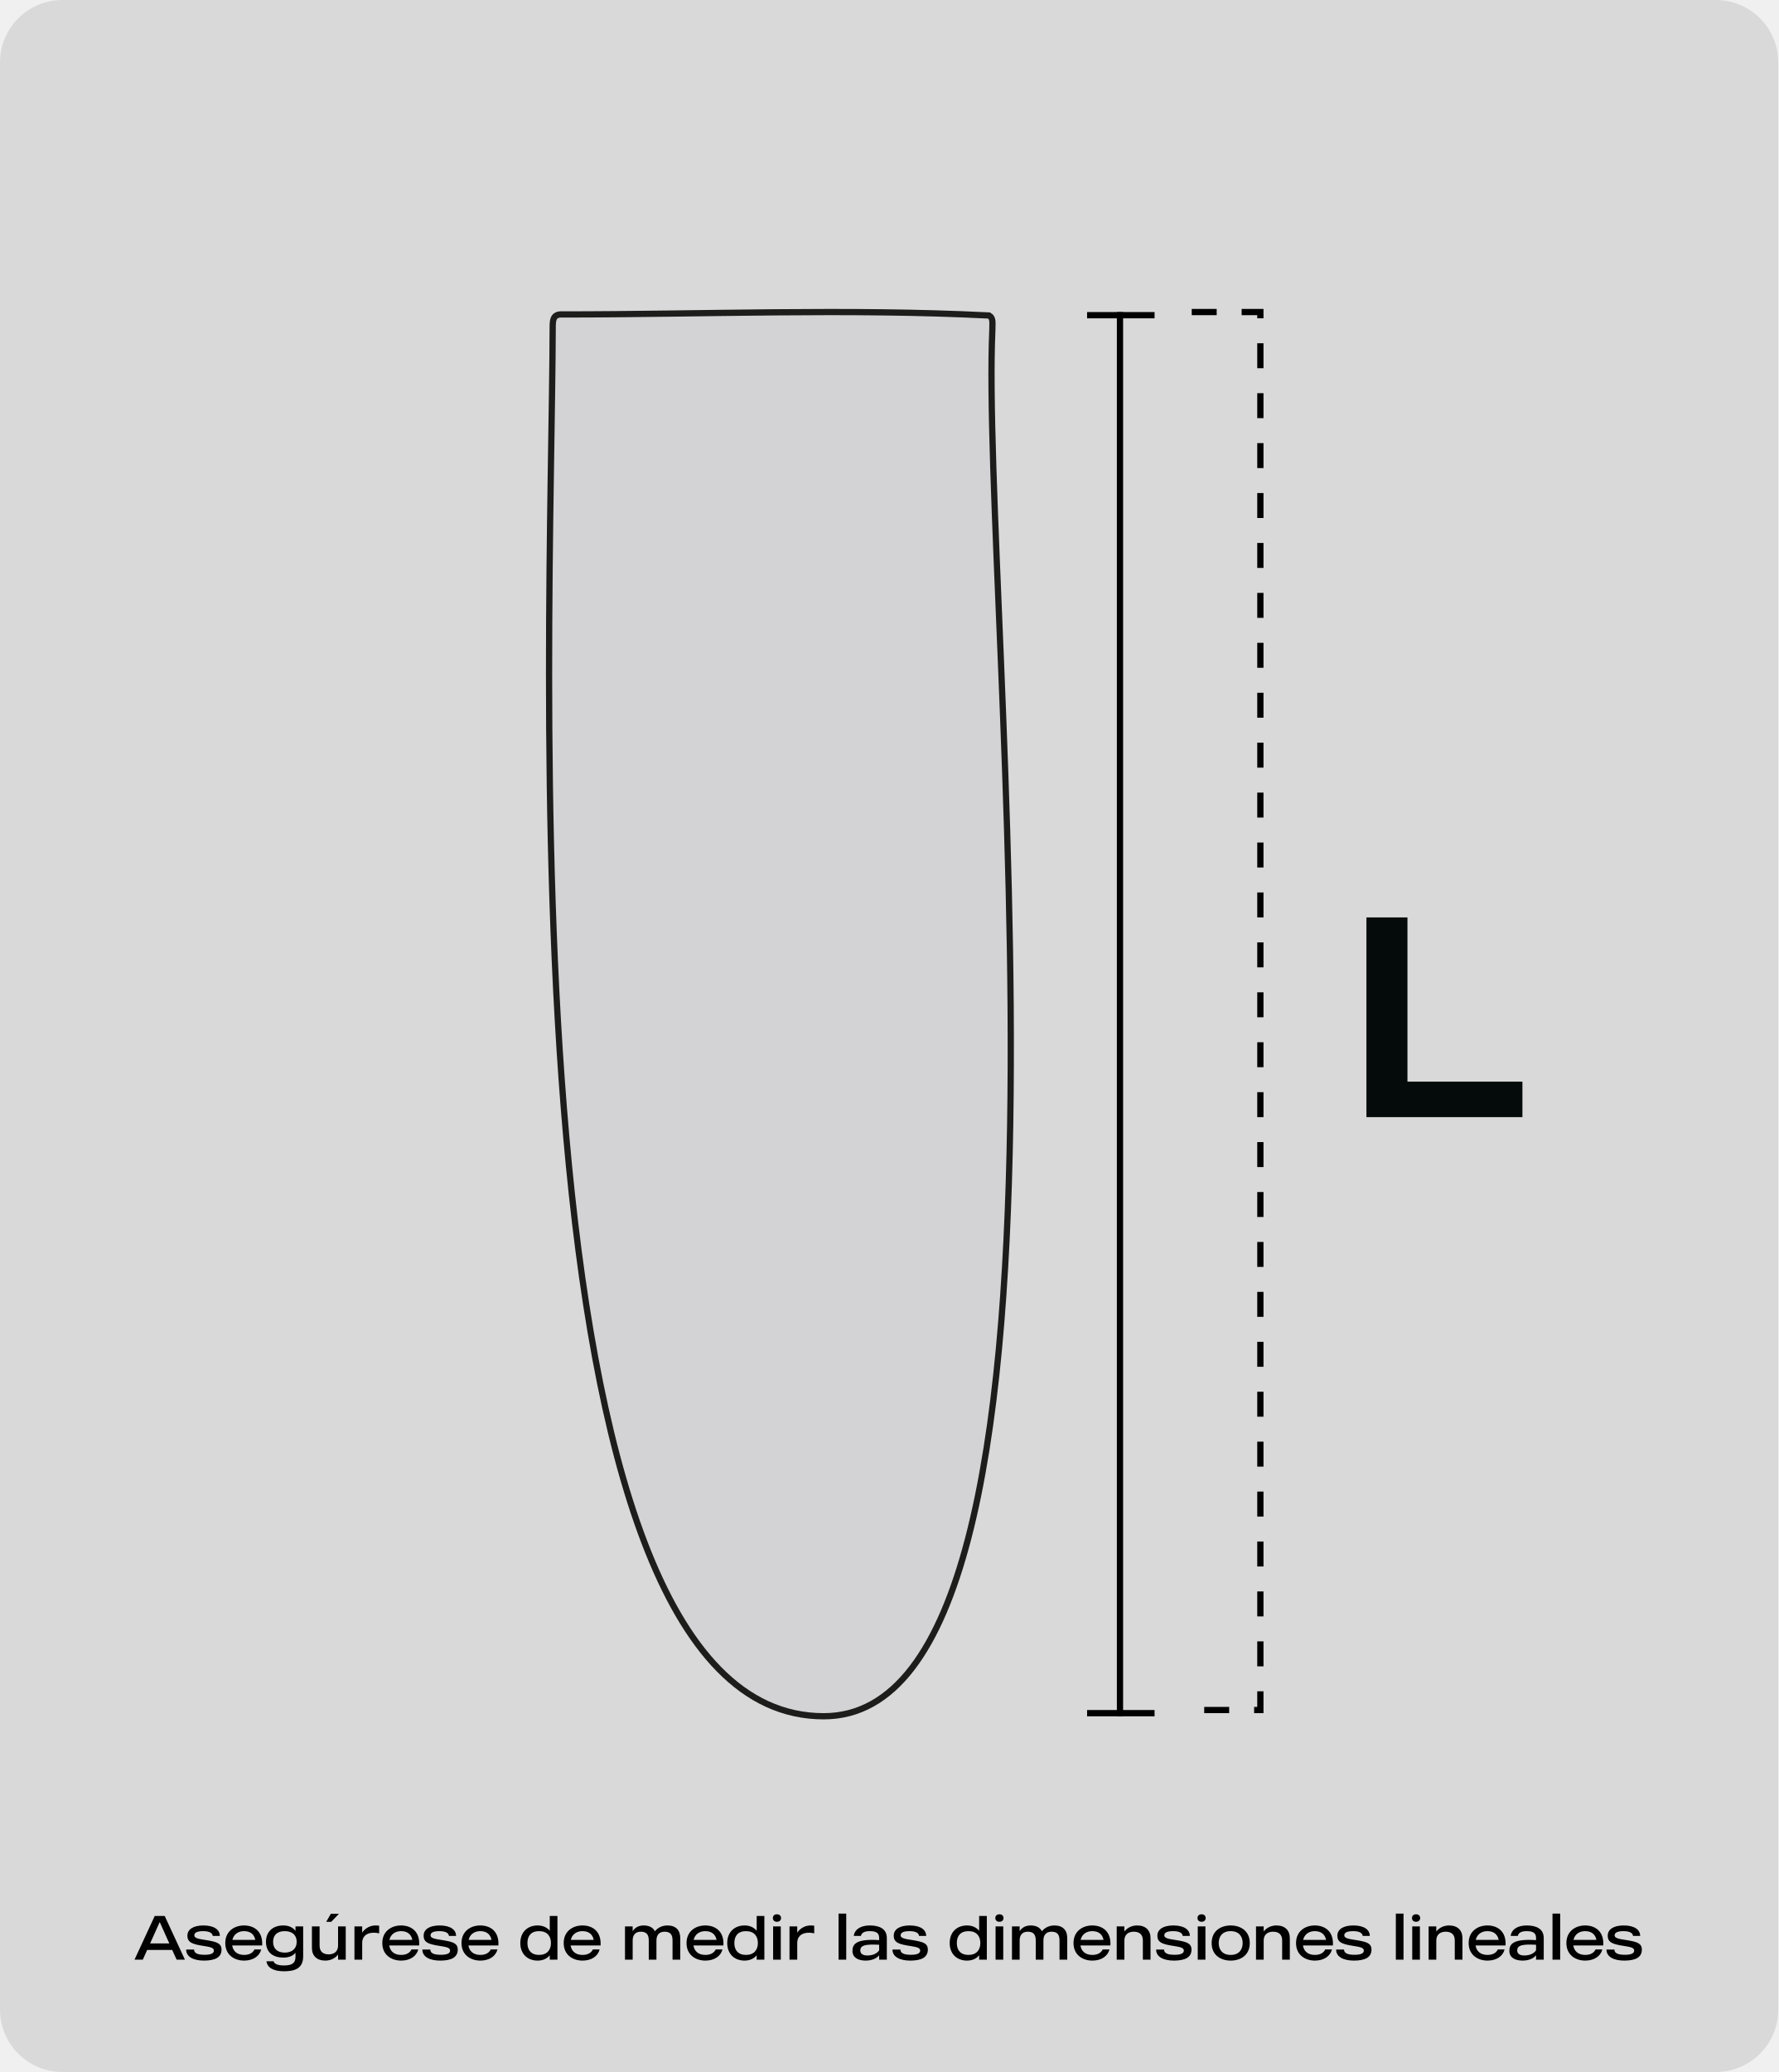
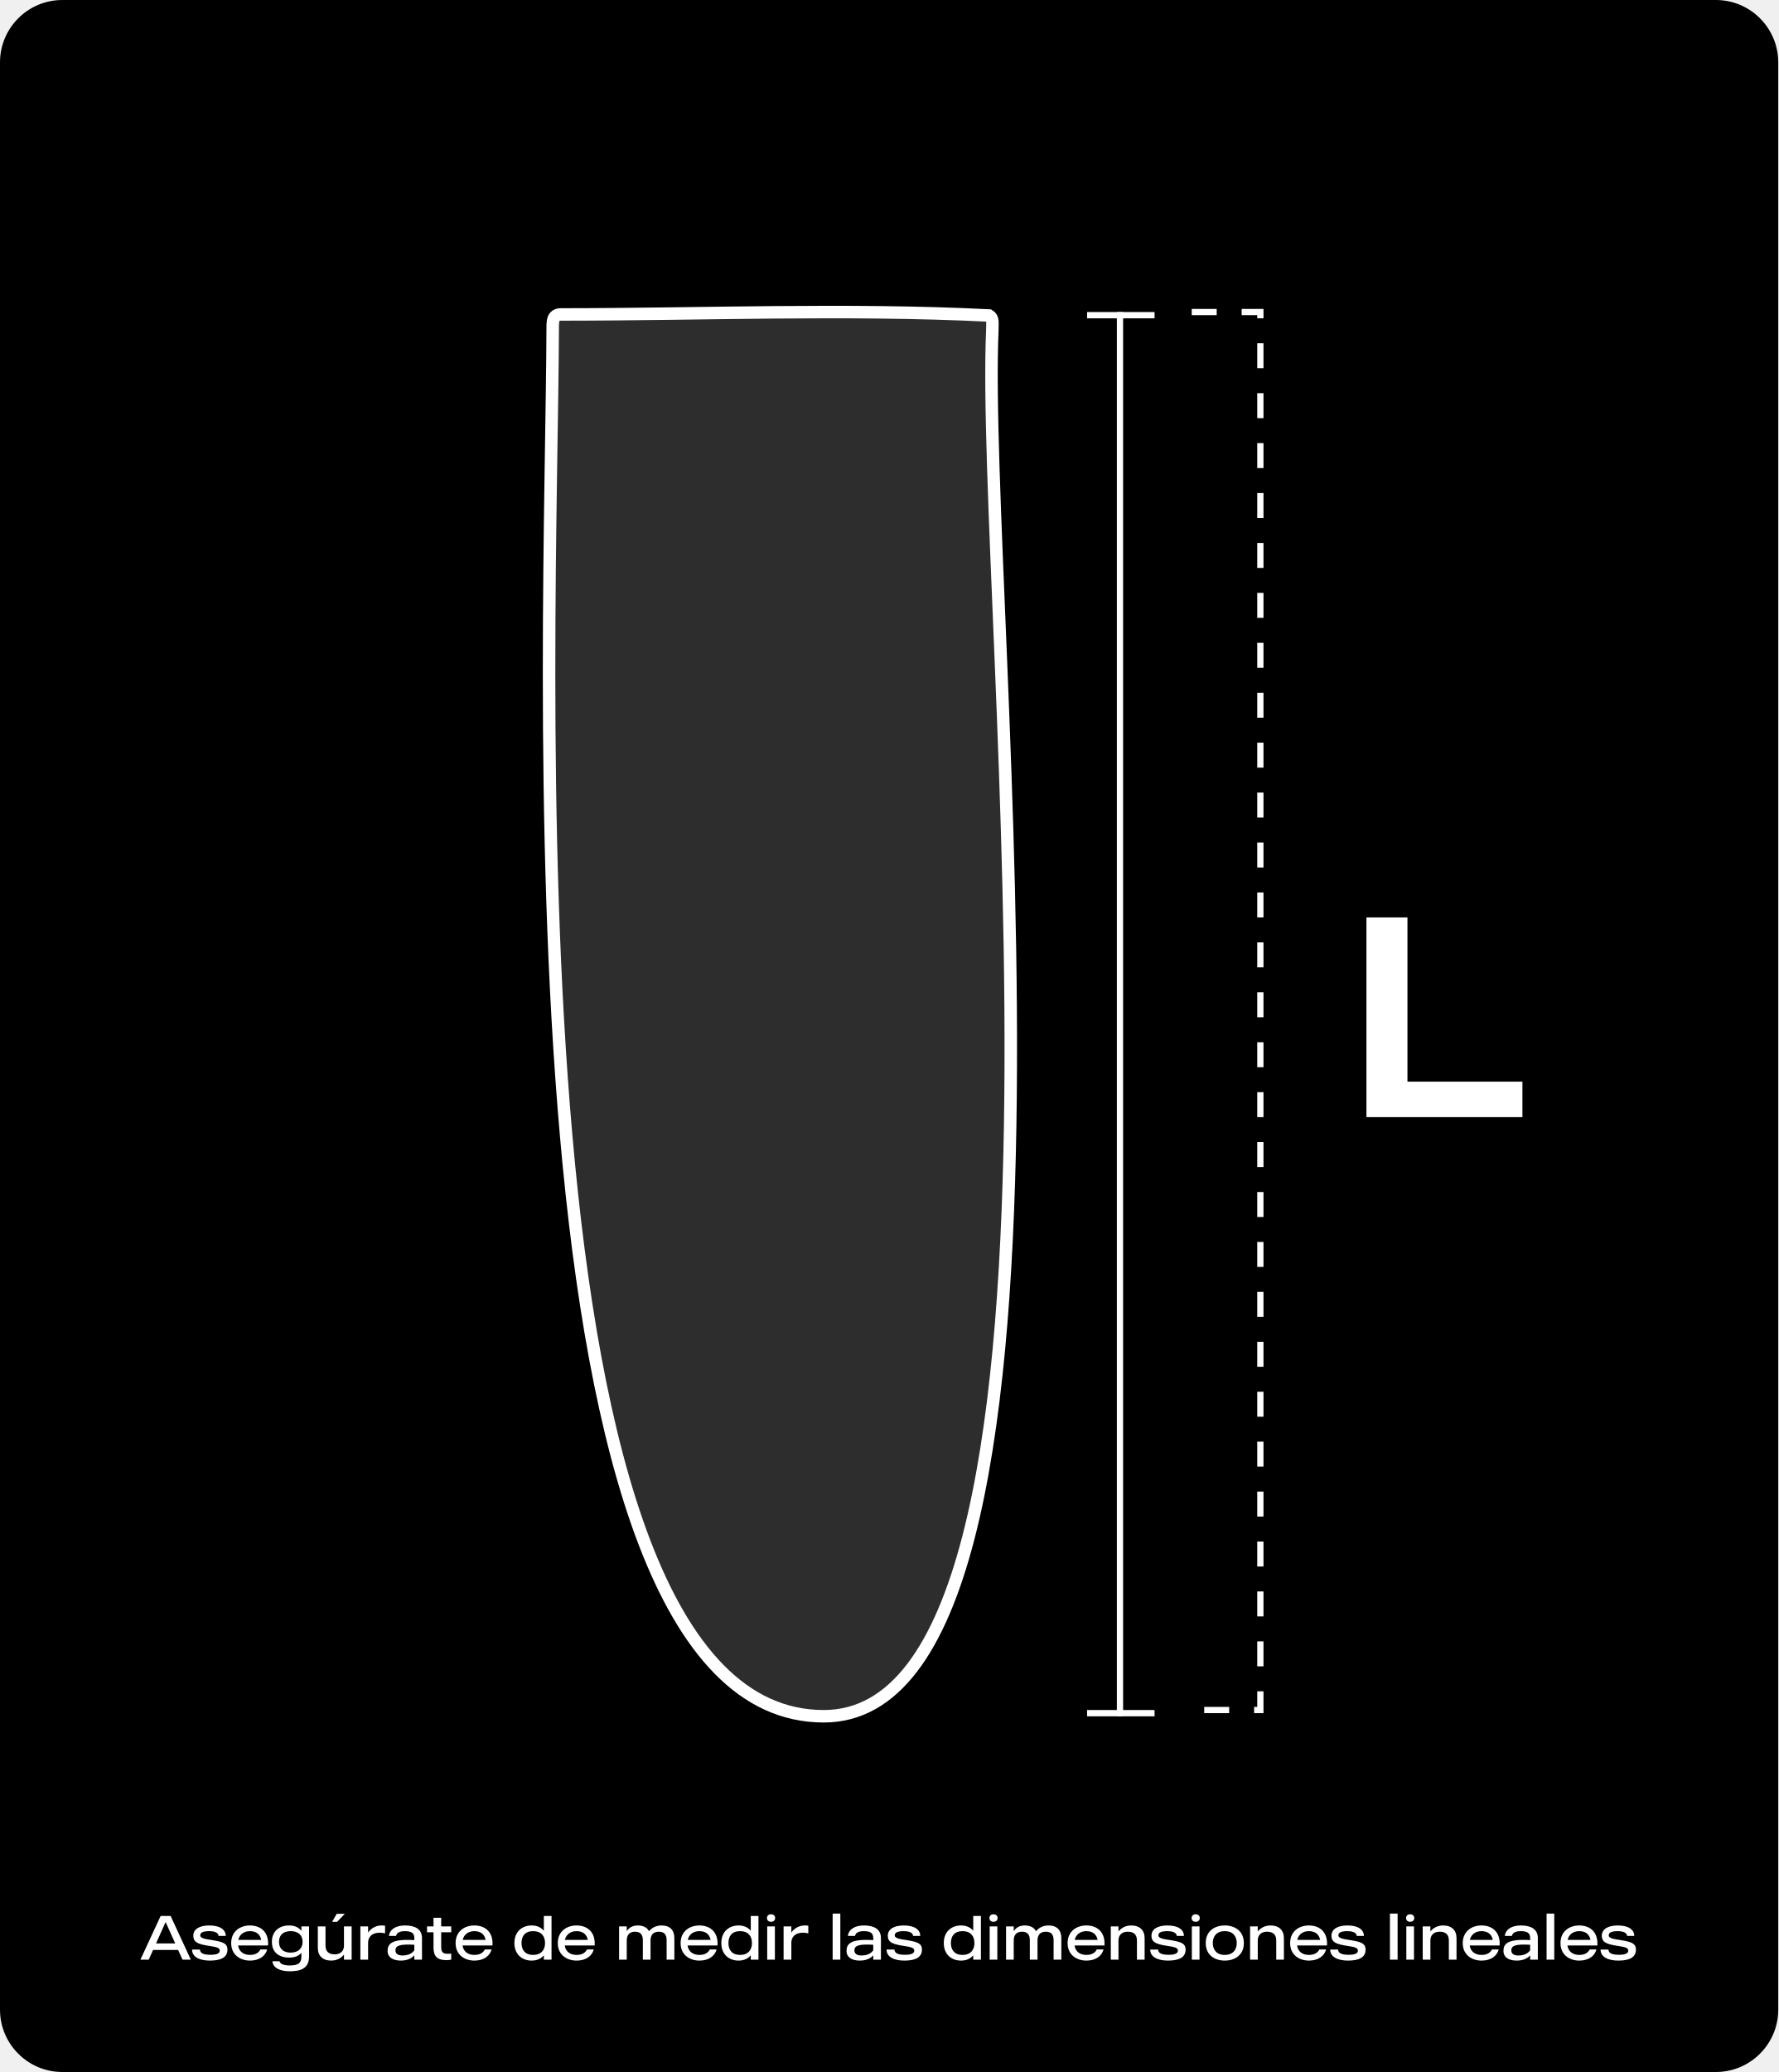
<svg xmlns="http://www.w3.org/2000/svg" width="285" height="332" viewBox="0 0 285 332" fill="none">
-   <rect width="285" height="332" rx="10" fill="#D9D9D9" />
-   <path d="M28.308 314L27.598 312.44H23.588L22.888 314H21.558L24.798 307H26.398L29.638 314H28.308ZM24.058 311.4H27.138L25.598 307.97L24.058 311.4ZM33.144 310.88C34.654 311.14 35.504 311.34 35.504 312.39C35.504 313.63 34.474 314.15 32.694 314.15C31.074 314.15 29.834 313.59 29.834 312.38H31.104C31.104 312.96 31.674 313.22 32.794 313.22C33.884 313.22 34.274 312.95 34.274 312.55C34.274 311.96 33.384 311.95 32.024 311.7C30.644 311.44 30.034 311.12 30.034 310.17C30.034 309.1 31.034 308.52 32.604 308.52C34.314 308.52 35.234 309.2 35.234 310.19H34.084C34.084 309.85 33.724 309.43 32.584 309.43C31.514 309.43 31.144 309.7 31.144 310.11C31.144 310.65 32.194 310.72 33.144 310.88ZM39.106 308.52C40.796 308.52 42.156 309.52 42.016 311.73H37.216C37.356 312.64 38.006 313.24 39.126 313.24C40.166 313.24 40.606 312.74 40.786 312.36H41.866C41.596 313.45 40.556 314.15 39.126 314.15C37.606 314.15 36.106 313.28 36.106 311.34C36.106 309.43 37.576 308.52 39.106 308.52ZM37.246 310.83H40.916C40.756 309.99 40.176 309.43 39.106 309.43C38.116 309.43 37.436 309.99 37.246 310.83ZM47.359 308.67H48.589V313.49C48.589 315.55 47.019 315.86 45.489 315.86C43.819 315.86 42.819 315.27 42.709 314.26H43.849C43.929 314.58 44.329 314.93 45.489 314.93C46.979 314.93 47.359 314.45 47.359 313.49V312.9C46.969 313.37 46.339 313.67 45.399 313.67C43.849 313.67 42.629 312.9 42.629 311.15C42.629 309.39 43.849 308.52 45.399 308.52C46.339 308.52 46.969 308.87 47.359 309.39V308.67ZM45.639 312.87C46.789 312.87 47.549 312.25 47.549 311.15C47.549 310.04 46.809 309.43 45.639 309.43C44.479 309.43 43.769 310.02 43.769 311.15C43.769 312.27 44.489 312.87 45.639 312.87ZM54.182 308.67H55.412V314H54.182V313.18C53.932 313.53 53.252 314.15 52.142 314.15C50.752 314.15 49.992 313.36 49.992 312.12V308.67H51.222V311.75C51.222 312.65 51.712 313.15 52.682 313.15C53.652 313.15 54.182 312.59 54.182 311.75V308.67ZM53.022 306.65H54.322L53.082 307.94H52.282L53.022 306.65ZM60.178 308.52C60.418 308.52 60.558 308.53 60.768 308.56V309.78H60.728C60.518 309.72 60.248 309.68 59.908 309.68C58.558 309.68 58.048 310.46 58.048 311.29V314H56.808V308.67H58.048V309.67C58.288 309.28 59.028 308.52 60.178 308.52ZM64.272 308.52C65.962 308.52 67.322 309.52 67.182 311.73H62.382C62.522 312.64 63.172 313.24 64.292 313.24C65.332 313.24 65.772 312.74 65.952 312.36H67.032C66.762 313.45 65.722 314.15 64.292 314.15C62.772 314.15 61.272 313.28 61.272 311.34C61.272 309.43 62.742 308.52 64.272 308.52ZM62.412 310.83H66.082C65.922 309.99 65.342 309.43 64.272 309.43C63.282 309.43 62.602 309.99 62.412 310.83ZM71.005 310.88C72.515 311.14 73.365 311.34 73.365 312.39C73.365 313.63 72.335 314.15 70.555 314.15C68.935 314.15 67.695 313.59 67.695 312.38H68.965C68.965 312.96 69.535 313.22 70.655 313.22C71.745 313.22 72.135 312.95 72.135 312.55C72.135 311.96 71.245 311.95 69.885 311.7C68.505 311.44 67.895 311.12 67.895 310.17C67.895 309.1 68.895 308.52 70.465 308.52C72.175 308.52 73.095 309.2 73.095 310.19H71.945C71.945 309.85 71.585 309.43 70.445 309.43C69.375 309.43 69.005 309.7 69.005 310.11C69.005 310.65 70.055 310.72 71.005 310.88ZM76.967 308.52C78.657 308.52 80.017 309.52 79.877 311.73H75.077C75.217 312.64 75.867 313.24 76.987 313.24C78.027 313.24 78.467 312.74 78.647 312.36H79.727C79.457 313.45 78.417 314.15 76.987 314.15C75.467 314.15 73.967 313.28 73.967 311.34C73.967 309.43 75.437 308.52 76.967 308.52ZM75.107 310.83H78.777C78.617 309.99 78.037 309.43 76.967 309.43C75.977 309.43 75.297 309.99 75.107 310.83ZM88.111 307H89.341V314H88.111V313.3C87.691 313.81 87.051 314.15 86.161 314.15C84.601 314.15 83.391 313.14 83.391 311.34C83.391 309.53 84.601 308.52 86.161 308.52C87.051 308.52 87.691 308.86 88.111 309.37V307ZM86.401 313.24C87.671 313.24 88.301 312.44 88.301 311.34C88.301 310.23 87.691 309.43 86.401 309.43C85.101 309.43 84.531 310.21 84.531 311.34C84.531 312.46 85.121 313.24 86.401 313.24ZM93.344 308.52C95.034 308.52 96.394 309.52 96.254 311.73H91.454C91.594 312.64 92.244 313.24 93.364 313.24C94.404 313.24 94.844 312.74 95.024 312.36H96.104C95.834 313.45 94.794 314.15 93.364 314.15C91.844 314.15 90.344 313.28 90.344 311.34C90.344 309.43 91.814 308.52 93.344 308.52ZM91.484 310.83H95.154C94.994 309.99 94.414 309.43 93.344 309.43C92.354 309.43 91.674 309.99 91.484 310.83ZM106.968 308.52C108.358 308.52 109.028 309.31 109.028 310.55V314H107.788V310.92C107.788 310.02 107.458 309.52 106.518 309.52C105.588 309.52 105.208 310.12 105.208 310.92V314H103.978V310.92C103.978 310.02 103.638 309.52 102.708 309.52C101.778 309.52 101.398 310.12 101.398 310.92V314H100.168V308.67H101.398V309.45C101.598 309.1 102.108 308.52 103.148 308.52C104.068 308.52 104.668 308.86 104.968 309.45C105.238 309.09 105.898 308.52 106.968 308.52ZM113.031 308.52C114.721 308.52 116.081 309.52 115.941 311.73H111.141C111.281 312.64 111.931 313.24 113.051 313.24C114.091 313.24 114.531 312.74 114.711 312.36H115.791C115.521 313.45 114.481 314.15 113.051 314.15C111.531 314.15 110.031 313.28 110.031 311.34C110.031 309.43 111.501 308.52 113.031 308.52ZM111.171 310.83H114.841C114.681 309.99 114.101 309.43 113.031 309.43C112.041 309.43 111.361 309.99 111.171 310.83ZM121.275 307H122.505V314H121.275V313.3C120.855 313.81 120.215 314.15 119.325 314.15C117.765 314.15 116.555 313.14 116.555 311.34C116.555 309.53 117.765 308.52 119.325 308.52C120.215 308.52 120.855 308.86 121.275 309.37V307ZM119.565 313.24C120.835 313.24 121.465 312.44 121.465 311.34C121.465 310.23 120.855 309.43 119.565 309.43C118.265 309.43 117.695 310.21 117.695 311.34C117.695 312.46 118.285 313.24 119.565 313.24ZM123.908 314V308.67H125.138V314H123.908ZM124.518 307.93C124.138 307.93 123.868 307.71 123.868 307.33C123.868 306.95 124.138 306.73 124.518 306.73C124.908 306.73 125.178 306.95 125.178 307.33C125.178 307.71 124.908 307.93 124.518 307.93ZM129.905 308.52C130.145 308.52 130.285 308.53 130.495 308.56V309.78H130.455C130.245 309.72 129.975 309.68 129.635 309.68C128.285 309.68 127.775 310.46 127.775 311.29V314H126.535V308.67H127.775V309.67C128.015 309.28 128.755 308.52 129.905 308.52ZM134.396 306.62H135.626V314H134.396V306.62ZM139.413 308.52C140.883 308.52 142.133 309.01 142.133 310.54V314H140.903V313.31C140.643 313.61 140.003 314.15 138.753 314.15C137.473 314.15 136.623 313.62 136.623 312.6C136.623 311.5 137.223 310.63 140.903 310.87V310.54C140.903 309.8 140.523 309.43 139.413 309.43C138.463 309.43 138.073 309.74 137.983 310.19H136.833C136.993 309.07 138.033 308.52 139.413 308.52ZM140.903 312.5V311.61C138.683 311.5 137.883 311.69 137.883 312.52C137.883 313.06 138.303 313.33 139.013 313.33C139.953 313.33 140.573 312.98 140.903 312.5ZM146.347 310.88C147.857 311.14 148.707 311.34 148.707 312.39C148.707 313.63 147.677 314.15 145.897 314.15C144.277 314.15 143.037 313.59 143.037 312.38H144.307C144.307 312.96 144.877 313.22 145.997 313.22C147.087 313.22 147.477 312.95 147.477 312.55C147.477 311.96 146.587 311.95 145.227 311.7C143.847 311.44 143.237 311.12 143.237 310.17C143.237 309.1 144.237 308.52 145.807 308.52C147.517 308.52 148.437 309.2 148.437 310.19H147.287C147.287 309.85 146.927 309.43 145.787 309.43C144.717 309.43 144.347 309.7 144.347 310.11C144.347 310.65 145.397 310.72 146.347 310.88ZM156.929 307H158.159V314H156.929V313.3C156.509 313.81 155.869 314.15 154.979 314.15C153.419 314.15 152.209 313.14 152.209 311.34C152.209 309.53 153.419 308.52 154.979 308.52C155.869 308.52 156.509 308.86 156.929 309.37V307ZM155.219 313.24C156.489 313.24 157.119 312.44 157.119 311.34C157.119 310.23 156.509 309.43 155.219 309.43C153.919 309.43 153.349 310.21 153.349 311.34C153.349 312.46 153.939 313.24 155.219 313.24ZM159.562 314V308.67H160.792V314H159.562ZM160.172 307.93C159.792 307.93 159.522 307.71 159.522 307.33C159.522 306.95 159.792 306.73 160.172 306.73C160.562 306.73 160.832 306.95 160.832 307.33C160.832 307.71 160.562 307.93 160.172 307.93ZM168.989 308.52C170.379 308.52 171.049 309.31 171.049 310.55V314H169.809V310.92C169.809 310.02 169.479 309.52 168.539 309.52C167.609 309.52 167.229 310.12 167.229 310.92V314H165.999V310.92C165.999 310.02 165.659 309.52 164.729 309.52C163.799 309.52 163.419 310.12 163.419 310.92V314H162.189V308.67H163.419V309.45C163.619 309.1 164.129 308.52 165.169 308.52C166.089 308.52 166.689 308.86 166.989 309.45C167.259 309.09 167.919 308.52 168.989 308.52ZM175.053 308.52C176.743 308.52 178.103 309.52 177.963 311.73H173.163C173.303 312.64 173.953 313.24 175.073 313.24C176.113 313.24 176.553 312.74 176.733 312.36H177.813C177.543 313.45 176.503 314.15 175.073 314.15C173.553 314.15 172.053 313.28 172.053 311.34C172.053 309.43 173.523 308.52 175.053 308.52ZM173.193 310.83H176.863C176.703 309.99 176.123 309.43 175.053 309.43C174.063 309.43 173.383 309.99 173.193 310.83ZM182.246 308.52C183.636 308.52 184.396 309.31 184.396 310.55V314H183.166V310.92C183.166 310.02 182.676 309.52 181.706 309.52C180.736 309.52 180.206 310.08 180.206 310.92V314H178.976V308.67H180.206V309.49C180.456 309.14 181.136 308.52 182.246 308.52ZM188.603 310.88C190.113 311.14 190.963 311.34 190.963 312.39C190.963 313.63 189.933 314.15 188.153 314.15C186.533 314.15 185.293 313.59 185.293 312.38H186.563C186.563 312.96 187.133 313.22 188.253 313.22C189.343 313.22 189.733 312.95 189.733 312.55C189.733 311.96 188.843 311.95 187.483 311.7C186.103 311.44 185.493 311.12 185.493 310.17C185.493 309.1 186.493 308.52 188.063 308.52C189.773 308.52 190.693 309.2 190.693 310.19H189.543C189.543 309.85 189.183 309.43 188.043 309.43C186.973 309.43 186.603 309.7 186.603 310.11C186.603 310.65 187.653 310.72 188.603 310.88ZM191.965 314V308.67H193.195V314H191.965ZM192.575 307.93C192.195 307.93 191.925 307.71 191.925 307.33C191.925 306.95 192.195 306.73 192.575 306.73C192.965 306.73 193.235 306.95 193.235 307.33C193.235 307.71 192.965 307.93 192.575 307.93ZM197.242 308.52C198.802 308.52 200.302 309.37 200.302 311.34C200.302 313.31 198.802 314.15 197.242 314.15C195.682 314.15 194.192 313.31 194.192 311.34C194.192 309.37 195.682 308.52 197.242 308.52ZM197.242 313.24C198.672 313.24 199.162 312.27 199.162 311.34C199.162 310.4 198.672 309.43 197.242 309.43C195.812 309.43 195.322 310.4 195.322 311.34C195.322 312.27 195.812 313.24 197.242 313.24ZM204.571 308.52C205.961 308.52 206.721 309.31 206.721 310.55V314H205.491V310.92C205.491 310.02 205.001 309.52 204.031 309.52C203.061 309.52 202.531 310.08 202.531 310.92V314H201.301V308.67H202.531V309.49C202.781 309.14 203.461 308.52 204.571 308.52ZM210.717 308.52C212.407 308.52 213.767 309.52 213.627 311.73H208.827C208.967 312.64 209.617 313.24 210.737 313.24C211.777 313.24 212.217 312.74 212.397 312.36H213.477C213.207 313.45 212.167 314.15 210.737 314.15C209.217 314.15 207.717 313.28 207.717 311.34C207.717 309.43 209.187 308.52 210.717 308.52ZM208.857 310.83H212.527C212.367 309.99 211.787 309.43 210.717 309.43C209.727 309.43 209.047 309.99 208.857 310.83ZM217.45 310.88C218.96 311.14 219.81 311.34 219.81 312.39C219.81 313.63 218.78 314.15 217 314.15C215.38 314.15 214.14 313.59 214.14 312.38H215.41C215.41 312.96 215.98 313.22 217.1 313.22C218.19 313.22 218.58 312.95 218.58 312.55C218.58 311.96 217.69 311.95 216.33 311.7C214.95 311.44 214.34 311.12 214.34 310.17C214.34 309.1 215.34 308.52 216.91 308.52C218.62 308.52 219.54 309.2 219.54 310.19H218.39C218.39 309.85 218.03 309.43 216.89 309.43C215.82 309.43 215.45 309.7 215.45 310.11C215.45 310.65 216.5 310.72 217.45 310.88ZM223.713 306.62H224.943V314H223.713V306.62ZM226.34 314V308.67H227.57V314H226.34ZM226.95 307.93C226.57 307.93 226.3 307.71 226.3 307.33C226.3 306.95 226.57 306.73 226.95 306.73C227.34 306.73 227.61 306.95 227.61 307.33C227.61 307.71 227.34 307.93 226.95 307.93ZM232.237 308.52C233.627 308.52 234.387 309.31 234.387 310.55V314H233.157V310.92C233.157 310.02 232.667 309.52 231.697 309.52C230.727 309.52 230.197 310.08 230.197 310.92V314H228.967V308.67H230.197V309.49C230.447 309.14 231.127 308.52 232.237 308.52ZM238.383 308.52C240.073 308.52 241.433 309.52 241.293 311.73H236.493C236.633 312.64 237.283 313.24 238.403 313.24C239.443 313.24 239.883 312.74 240.063 312.36H241.143C240.873 313.45 239.833 314.15 238.403 314.15C236.883 314.15 235.383 313.28 235.383 311.34C235.383 309.43 236.853 308.52 238.383 308.52ZM236.523 310.83H240.193C240.033 309.99 239.453 309.43 238.383 309.43C237.393 309.43 236.713 309.99 236.523 310.83ZM244.696 308.52C246.166 308.52 247.416 309.01 247.416 310.54V314H246.186V313.31C245.926 313.61 245.286 314.15 244.036 314.15C242.756 314.15 241.906 313.62 241.906 312.6C241.906 311.5 242.506 310.63 246.186 310.87V310.54C246.186 309.8 245.806 309.43 244.696 309.43C243.746 309.43 243.356 309.74 243.266 310.19H242.116C242.276 309.07 243.316 308.52 244.696 308.52ZM246.186 312.5V311.61C243.966 311.5 243.166 311.69 243.166 312.52C243.166 313.06 243.586 313.33 244.296 313.33C245.236 313.33 245.856 312.98 246.186 312.5ZM248.82 306.62H250.05V314H248.82V306.62ZM254.047 308.52C255.737 308.52 257.097 309.52 256.957 311.73H252.157C252.297 312.64 252.947 313.24 254.067 313.24C255.107 313.24 255.547 312.74 255.727 312.36H256.807C256.537 313.45 255.497 314.15 254.067 314.15C252.547 314.15 251.047 313.28 251.047 311.34C251.047 309.43 252.517 308.52 254.047 308.52ZM252.187 310.83H255.857C255.697 309.99 255.117 309.43 254.047 309.43C253.057 309.43 252.377 309.99 252.187 310.83ZM260.781 310.88C262.291 311.14 263.141 311.34 263.141 312.39C263.141 313.63 262.111 314.15 260.331 314.15C258.711 314.15 257.471 313.59 257.471 312.38H258.741C258.741 312.96 259.311 313.22 260.431 313.22C261.521 313.22 261.911 312.95 261.911 312.55C261.911 311.96 261.021 311.95 259.661 311.7C258.281 311.44 257.671 311.12 257.671 310.17C257.671 309.1 258.671 308.52 260.241 308.52C261.951 308.52 262.871 309.2 262.871 310.19H261.721C261.721 309.85 261.361 309.43 260.221 309.43C259.151 309.43 258.781 309.7 258.781 310.11C258.781 310.65 259.831 310.72 260.781 310.88Z" fill="black" />
-   <path d="M159.04 52.988C159.04 51.686 159.226 50.972 158.521 50.552C135.701 49.417 112.726 50.384 89.878 50.384C89.507 50.384 89.211 50.468 88.951 50.72C88.58 51.14 88.58 51.854 88.58 52.526C88.446 101.508 80.029 275 132.018 275C177.596 275 157.125 96.361 159.04 52.988Z" fill="#D3D3D5" stroke="#1D1D1B" stroke-miterlimit="10" />
-   <path d="M244 179H219V147H225.572V173.317H244V179Z" fill="#050A0A" />
-   <path d="M180 50H179V275H180V50Z" fill="black" />
-   <path d="M185.043 274H174.228V275.007H185.043V274Z" fill="black" />
-   <path d="M185.043 50H174.228V51.007H185.043V50Z" fill="black" />
-   <path d="M191 50H202V274H191" stroke="black" stroke-miterlimit="10" stroke-dasharray="4 4" />
+   <rect width="285" height="332" rx="10" fill="black" />
+   <path d="M29.255 314L28.545 312.44H24.535L23.835 314H22.505L25.745 307H27.345L30.585 314H29.255ZM25.005 311.4H28.085L26.545 307.97L25.005 311.4ZM34.091 310.88C35.601 311.14 36.451 311.34 36.451 312.39C36.451 313.63 35.421 314.15 33.641 314.15C32.021 314.15 30.781 313.59 30.781 312.38H32.051C32.051 312.96 32.621 313.22 33.741 313.22C34.831 313.22 35.221 312.95 35.221 312.55C35.221 311.96 34.331 311.95 32.971 311.7C31.591 311.44 30.981 311.12 30.981 310.17C30.981 309.1 31.981 308.52 33.551 308.52C35.261 308.52 36.181 309.2 36.181 310.19H35.031C35.031 309.85 34.671 309.43 33.531 309.43C32.461 309.43 32.091 309.7 32.091 310.11C32.091 310.65 33.141 310.72 34.091 310.88ZM40.053 308.52C41.743 308.52 43.103 309.52 42.963 311.73H38.163C38.303 312.64 38.953 313.24 40.073 313.24C41.113 313.24 41.553 312.74 41.733 312.36H42.813C42.543 313.45 41.503 314.15 40.073 314.15C38.553 314.15 37.053 313.28 37.053 311.34C37.053 309.43 38.523 308.52 40.053 308.52ZM38.193 310.83H41.863C41.703 309.99 41.123 309.43 40.053 309.43C39.063 309.43 38.383 309.99 38.193 310.83ZM48.306 308.67H49.536V313.49C49.536 315.55 47.966 315.86 46.436 315.86C44.766 315.86 43.766 315.27 43.656 314.26H44.796C44.876 314.58 45.276 314.93 46.436 314.93C47.926 314.93 48.306 314.45 48.306 313.49V312.9C47.916 313.37 47.286 313.67 46.346 313.67C44.796 313.67 43.576 312.9 43.576 311.15C43.576 309.39 44.796 308.52 46.346 308.52C47.286 308.52 47.916 308.87 48.306 309.39V308.67ZM46.586 312.87C47.736 312.87 48.496 312.25 48.496 311.15C48.496 310.04 47.756 309.43 46.586 309.43C45.426 309.43 44.716 310.02 44.716 311.15C44.716 312.27 45.436 312.87 46.586 312.87ZM55.129 308.67H56.359V314H55.129V313.18C54.879 313.53 54.199 314.15 53.089 314.15C51.699 314.15 50.939 313.36 50.939 312.12V308.67H52.169V311.75C52.169 312.65 52.659 313.15 53.629 313.15C54.599 313.15 55.129 312.59 55.129 311.75V308.67ZM53.969 306.65H55.269L54.029 307.94H53.229L53.969 306.65ZM61.126 308.52C61.366 308.52 61.506 308.53 61.716 308.56V309.78H61.676C61.466 309.72 61.196 309.68 60.856 309.68C59.506 309.68 58.996 310.46 58.996 311.29V314H57.756V308.67H58.996V309.67C59.236 309.28 59.976 308.52 61.126 308.52ZM64.911 308.52C66.381 308.52 67.631 309.01 67.631 310.54V314H66.401V313.31C66.141 313.61 65.501 314.15 64.251 314.15C62.971 314.15 62.121 313.62 62.121 312.6C62.121 311.5 62.721 310.63 66.401 310.87V310.54C66.401 309.8 66.021 309.43 64.911 309.43C63.961 309.43 63.571 309.74 63.481 310.19H62.331C62.491 309.07 63.531 308.52 64.911 308.52ZM66.401 312.5V311.61C64.181 311.5 63.381 311.69 63.381 312.52C63.381 313.06 63.801 313.33 64.511 313.33C65.451 313.33 66.071 312.98 66.401 312.5ZM72.32 309.61H70.71V312.01C70.71 312.91 71.07 313.16 72.32 313.03V313.99C72.14 314.04 71.87 314.08 71.62 314.08C70 314.08 69.48 313.42 69.48 312.01V309.61H68.44V308.67H69.48V307.29H70.71V308.67H72.32V309.61ZM76.02 308.52C77.71 308.52 79.07 309.52 78.93 311.73H74.13C74.27 312.64 74.92 313.24 76.04 313.24C77.08 313.24 77.52 312.74 77.7 312.36H78.78C78.51 313.45 77.47 314.15 76.04 314.15C74.52 314.15 73.02 313.28 73.02 311.34C73.02 309.43 74.49 308.52 76.02 308.52ZM74.16 310.83H77.83C77.67 309.99 77.09 309.43 76.02 309.43C75.03 309.43 74.35 309.99 74.16 310.83ZM87.164 307H88.394V314H87.164V313.3C86.744 313.81 86.104 314.15 85.214 314.15C83.654 314.15 82.444 313.14 82.444 311.34C82.444 309.53 83.654 308.52 85.214 308.52C86.104 308.52 86.744 308.86 87.164 309.37V307ZM85.454 313.24C86.724 313.24 87.354 312.44 87.354 311.34C87.354 310.23 86.744 309.43 85.454 309.43C84.154 309.43 83.584 310.21 83.584 311.34C83.584 312.46 84.174 313.24 85.454 313.24ZM92.397 308.52C94.087 308.52 95.447 309.52 95.307 311.73H90.507C90.647 312.64 91.297 313.24 92.417 313.24C93.457 313.24 93.897 312.74 94.077 312.36H95.157C94.887 313.45 93.847 314.15 92.417 314.15C90.897 314.15 89.397 313.28 89.397 311.34C89.397 309.43 90.867 308.52 92.397 308.52ZM90.537 310.83H94.207C94.047 309.99 93.467 309.43 92.397 309.43C91.407 309.43 90.727 309.99 90.537 310.83ZM106.021 308.52C107.411 308.52 108.081 309.31 108.081 310.55V314H106.841V310.92C106.841 310.02 106.511 309.52 105.571 309.52C104.641 309.52 104.261 310.12 104.261 310.92V314H103.031V310.92C103.031 310.02 102.691 309.52 101.761 309.52C100.831 309.52 100.451 310.12 100.451 310.92V314H99.221V308.67H100.451V309.45C100.651 309.1 101.161 308.52 102.201 308.52C103.121 308.52 103.721 308.86 104.021 309.45C104.291 309.09 104.951 308.52 106.021 308.52ZM112.084 308.52C113.774 308.52 115.134 309.52 114.994 311.73H110.194C110.334 312.64 110.984 313.24 112.104 313.24C113.144 313.24 113.584 312.74 113.764 312.36H114.844C114.574 313.45 113.534 314.15 112.104 314.15C110.584 314.15 109.084 313.28 109.084 311.34C109.084 309.43 110.554 308.52 112.084 308.52ZM110.224 310.83H113.894C113.734 309.99 113.154 309.43 112.084 309.43C111.094 309.43 110.414 309.99 110.224 310.83ZM120.328 307H121.558V314H120.328V313.3C119.908 313.81 119.268 314.15 118.378 314.15C116.818 314.15 115.608 313.14 115.608 311.34C115.608 309.53 116.818 308.52 118.378 308.52C119.268 308.52 119.908 308.86 120.328 309.37V307ZM118.618 313.24C119.888 313.24 120.518 312.44 120.518 311.34C120.518 310.23 119.908 309.43 118.618 309.43C117.318 309.43 116.748 310.21 116.748 311.34C116.748 312.46 117.338 313.24 118.618 313.24ZM122.961 314V308.67H124.191V314H122.961ZM123.571 307.93C123.191 307.93 122.921 307.71 122.921 307.33C122.921 306.95 123.191 306.73 123.571 306.73C123.961 306.73 124.231 306.95 124.231 307.33C124.231 307.71 123.961 307.93 123.571 307.93ZM128.958 308.52C129.198 308.52 129.338 308.53 129.548 308.56V309.78H129.508C129.298 309.72 129.028 309.68 128.688 309.68C127.338 309.68 126.828 310.46 126.828 311.29V314H125.588V308.67H126.828V309.67C127.068 309.28 127.808 308.52 128.958 308.52ZM133.449 306.62H134.679V314H133.449V306.62ZM138.466 308.52C139.936 308.52 141.186 309.01 141.186 310.54V314H139.956V313.31C139.696 313.61 139.056 314.15 137.806 314.15C136.526 314.15 135.676 313.62 135.676 312.6C135.676 311.5 136.276 310.63 139.956 310.87V310.54C139.956 309.8 139.576 309.43 138.466 309.43C137.516 309.43 137.126 309.74 137.036 310.19H135.886C136.046 309.07 137.086 308.52 138.466 308.52ZM139.956 312.5V311.61C137.736 311.5 136.936 311.69 136.936 312.52C136.936 313.06 137.356 313.33 138.066 313.33C139.006 313.33 139.626 312.98 139.956 312.5ZM145.4 310.88C146.91 311.14 147.76 311.34 147.76 312.39C147.76 313.63 146.73 314.15 144.95 314.15C143.33 314.15 142.09 313.59 142.09 312.38H143.36C143.36 312.96 143.93 313.22 145.05 313.22C146.14 313.22 146.53 312.95 146.53 312.55C146.53 311.96 145.64 311.95 144.28 311.7C142.9 311.44 142.29 311.12 142.29 310.17C142.29 309.1 143.29 308.52 144.86 308.52C146.57 308.52 147.49 309.2 147.49 310.19H146.34C146.34 309.85 145.98 309.43 144.84 309.43C143.77 309.43 143.4 309.7 143.4 310.11C143.4 310.65 144.45 310.72 145.4 310.88ZM155.982 307H157.212V314H155.982V313.3C155.562 313.81 154.922 314.15 154.032 314.15C152.472 314.15 151.262 313.14 151.262 311.34C151.262 309.53 152.472 308.52 154.032 308.52C154.922 308.52 155.562 308.86 155.982 309.37V307ZM154.272 313.24C155.542 313.24 156.172 312.44 156.172 311.34C156.172 310.23 155.562 309.43 154.272 309.43C152.972 309.43 152.402 310.21 152.402 311.34C152.402 312.46 152.992 313.24 154.272 313.24ZM158.615 314V308.67H159.845V314H158.615ZM159.225 307.93C158.845 307.93 158.575 307.71 158.575 307.33C158.575 306.95 158.845 306.73 159.225 306.73C159.615 306.73 159.885 306.95 159.885 307.33C159.885 307.71 159.615 307.93 159.225 307.93ZM168.042 308.52C169.432 308.52 170.102 309.31 170.102 310.55V314H168.862V310.92C168.862 310.02 168.532 309.52 167.592 309.52C166.662 309.52 166.282 310.12 166.282 310.92V314H165.052V310.92C165.052 310.02 164.712 309.52 163.782 309.52C162.852 309.52 162.472 310.12 162.472 310.92V314H161.242V308.67H162.472V309.45C162.672 309.1 163.182 308.52 164.222 308.52C165.142 308.52 165.742 308.86 166.042 309.45C166.312 309.09 166.972 308.52 168.042 308.52ZM174.106 308.52C175.796 308.52 177.156 309.52 177.016 311.73H172.216C172.356 312.64 173.006 313.24 174.126 313.24C175.166 313.24 175.606 312.74 175.786 312.36H176.866C176.596 313.45 175.556 314.15 174.126 314.15C172.606 314.15 171.106 313.28 171.106 311.34C171.106 309.43 172.576 308.52 174.106 308.52ZM172.246 310.83H175.916C175.756 309.99 175.176 309.43 174.106 309.43C173.116 309.43 172.436 309.99 172.246 310.83ZM181.299 308.52C182.689 308.52 183.449 309.31 183.449 310.55V314H182.219V310.92C182.219 310.02 181.729 309.52 180.759 309.52C179.789 309.52 179.259 310.08 179.259 310.92V314H178.029V308.67H179.259V309.49C179.509 309.14 180.189 308.52 181.299 308.52ZM187.656 310.88C189.166 311.14 190.016 311.34 190.016 312.39C190.016 313.63 188.986 314.15 187.206 314.15C185.586 314.15 184.346 313.59 184.346 312.38H185.616C185.616 312.96 186.186 313.22 187.306 313.22C188.396 313.22 188.786 312.95 188.786 312.55C188.786 311.96 187.896 311.95 186.536 311.7C185.156 311.44 184.546 311.12 184.546 310.17C184.546 309.1 185.546 308.52 187.116 308.52C188.826 308.52 189.746 309.2 189.746 310.19H188.596C188.596 309.85 188.236 309.43 187.096 309.43C186.026 309.43 185.656 309.7 185.656 310.11C185.656 310.65 186.706 310.72 187.656 310.88ZM191.017 314V308.67H192.247V314H191.017ZM191.627 307.93C191.247 307.93 190.977 307.71 190.977 307.33C190.977 306.95 191.247 306.73 191.627 306.73C192.017 306.73 192.287 306.95 192.287 307.33C192.287 307.71 192.017 307.93 191.627 307.93ZM196.294 308.52C197.854 308.52 199.354 309.37 199.354 311.34C199.354 313.31 197.854 314.15 196.294 314.15C194.734 314.15 193.244 313.31 193.244 311.34C193.244 309.37 194.734 308.52 196.294 308.52ZM196.294 313.24C197.724 313.24 198.214 312.27 198.214 311.34C198.214 310.4 197.724 309.43 196.294 309.43C194.864 309.43 194.374 310.4 194.374 311.34C194.374 312.27 194.864 313.24 196.294 313.24ZM203.623 308.52C205.013 308.52 205.773 309.31 205.773 310.55V314H204.543V310.92C204.543 310.02 204.053 309.52 203.083 309.52C202.113 309.52 201.583 310.08 201.583 310.92V314H200.353V308.67H201.583V309.49C201.833 309.14 202.513 308.52 203.623 308.52ZM209.77 308.52C211.46 308.52 212.82 309.52 212.68 311.73H207.88C208.02 312.64 208.67 313.24 209.79 313.24C210.83 313.24 211.27 312.74 211.45 312.36H212.53C212.26 313.45 211.22 314.15 209.79 314.15C208.27 314.15 206.77 313.28 206.77 311.34C206.77 309.43 208.24 308.52 209.77 308.52ZM207.91 310.83H211.58C211.42 309.99 210.84 309.43 209.77 309.43C208.78 309.43 208.1 309.99 207.91 310.83ZM216.503 310.88C218.013 311.14 218.863 311.34 218.863 312.39C218.863 313.63 217.833 314.15 216.053 314.15C214.433 314.15 213.193 313.59 213.193 312.38H214.463C214.463 312.96 215.033 313.22 216.153 313.22C217.243 313.22 217.633 312.95 217.633 312.55C217.633 311.96 216.743 311.95 215.383 311.7C214.003 311.44 213.393 311.12 213.393 310.17C213.393 309.1 214.393 308.52 215.963 308.52C217.673 308.52 218.593 309.2 218.593 310.19H217.443C217.443 309.85 217.083 309.43 215.943 309.43C214.873 309.43 214.503 309.7 214.503 310.11C214.503 310.65 215.553 310.72 216.503 310.88ZM222.765 306.62H223.995V314H222.765V306.62ZM225.392 314V308.67H226.622V314H225.392ZM226.002 307.93C225.622 307.93 225.352 307.71 225.352 307.33C225.352 306.95 225.622 306.73 226.002 306.73C226.392 306.73 226.662 306.95 226.662 307.33C226.662 307.71 226.392 307.93 226.002 307.93ZM231.289 308.52C232.679 308.52 233.439 309.31 233.439 310.55V314H232.209V310.92C232.209 310.02 231.719 309.52 230.749 309.52C229.779 309.52 229.249 310.08 229.249 310.92V314H228.019V308.67H229.249V309.49C229.499 309.14 230.179 308.52 231.289 308.52ZM237.436 308.52C239.126 308.52 240.486 309.52 240.346 311.73H235.546C235.686 312.64 236.336 313.24 237.456 313.24C238.496 313.24 238.936 312.74 239.116 312.36H240.196C239.926 313.45 238.886 314.15 237.456 314.15C235.936 314.15 234.436 313.28 234.436 311.34C234.436 309.43 235.906 308.52 237.436 308.52ZM235.576 310.83H239.246C239.086 309.99 238.506 309.43 237.436 309.43C236.446 309.43 235.766 309.99 235.576 310.83ZM243.749 308.52C245.219 308.52 246.469 309.01 246.469 310.54V314H245.239V313.31C244.979 313.61 244.339 314.15 243.089 314.15C241.809 314.15 240.959 313.62 240.959 312.6C240.959 311.5 241.559 310.63 245.239 310.87V310.54C245.239 309.8 244.859 309.43 243.749 309.43C242.799 309.43 242.409 309.74 242.319 310.19H241.169C241.329 309.07 242.369 308.52 243.749 308.52ZM245.239 312.5V311.61C243.019 311.5 242.219 311.69 242.219 312.52C242.219 313.06 242.639 313.33 243.349 313.33C244.289 313.33 244.909 312.98 245.239 312.5ZM247.873 306.62H249.103V314H247.873V306.62ZM253.1 308.52C254.79 308.52 256.15 309.52 256.01 311.73H251.21C251.35 312.64 252 313.24 253.12 313.24C254.16 313.24 254.6 312.74 254.78 312.36H255.86C255.59 313.45 254.55 314.15 253.12 314.15C251.6 314.15 250.1 313.28 250.1 311.34C250.1 309.43 251.57 308.52 253.1 308.52ZM251.24 310.83H254.91C254.75 309.99 254.17 309.43 253.1 309.43C252.11 309.43 251.43 309.99 251.24 310.83ZM259.833 310.88C261.343 311.14 262.193 311.34 262.193 312.39C262.193 313.63 261.163 314.15 259.383 314.15C257.763 314.15 256.523 313.59 256.523 312.38H257.793C257.793 312.96 258.363 313.22 259.483 313.22C260.573 313.22 260.963 312.95 260.963 312.55C260.963 311.96 260.073 311.95 258.713 311.7C257.333 311.44 256.723 311.12 256.723 310.17C256.723 309.1 257.723 308.52 259.293 308.52C261.003 308.52 261.923 309.2 261.923 310.19H260.773C260.773 309.85 260.413 309.43 259.273 309.43C258.203 309.43 257.833 309.7 257.833 310.11C257.833 310.65 258.883 310.72 259.833 310.88Z" fill="white" />
+   <path d="M159.04 52.988C159.04 51.686 159.226 50.972 158.521 50.552C135.701 49.417 112.726 50.384 89.878 50.384C89.507 50.384 89.211 50.468 88.951 50.72C88.58 51.14 88.58 51.854 88.58 52.526C88.446 101.508 80.029 275 132.018 275C177.596 275 157.125 96.361 159.04 52.988Z" fill="#2D2D2D" stroke="white" stroke-width="2" stroke-miterlimit="10" />
+   <path d="M244 179H219V147H225.572V173.317H244V179Z" fill="white" />
+   <path d="M180 50H179V275H180V50Z" fill="white" />
+   <path d="M185.043 274H174.228V275.007H185.043V274Z" fill="white" />
+   <path d="M185.043 50H174.228V51.007H185.043V50Z" fill="white" />
+   <path d="M191 50H202V274H191" stroke="white" stroke-miterlimit="10" stroke-dasharray="4 4" />
</svg>
